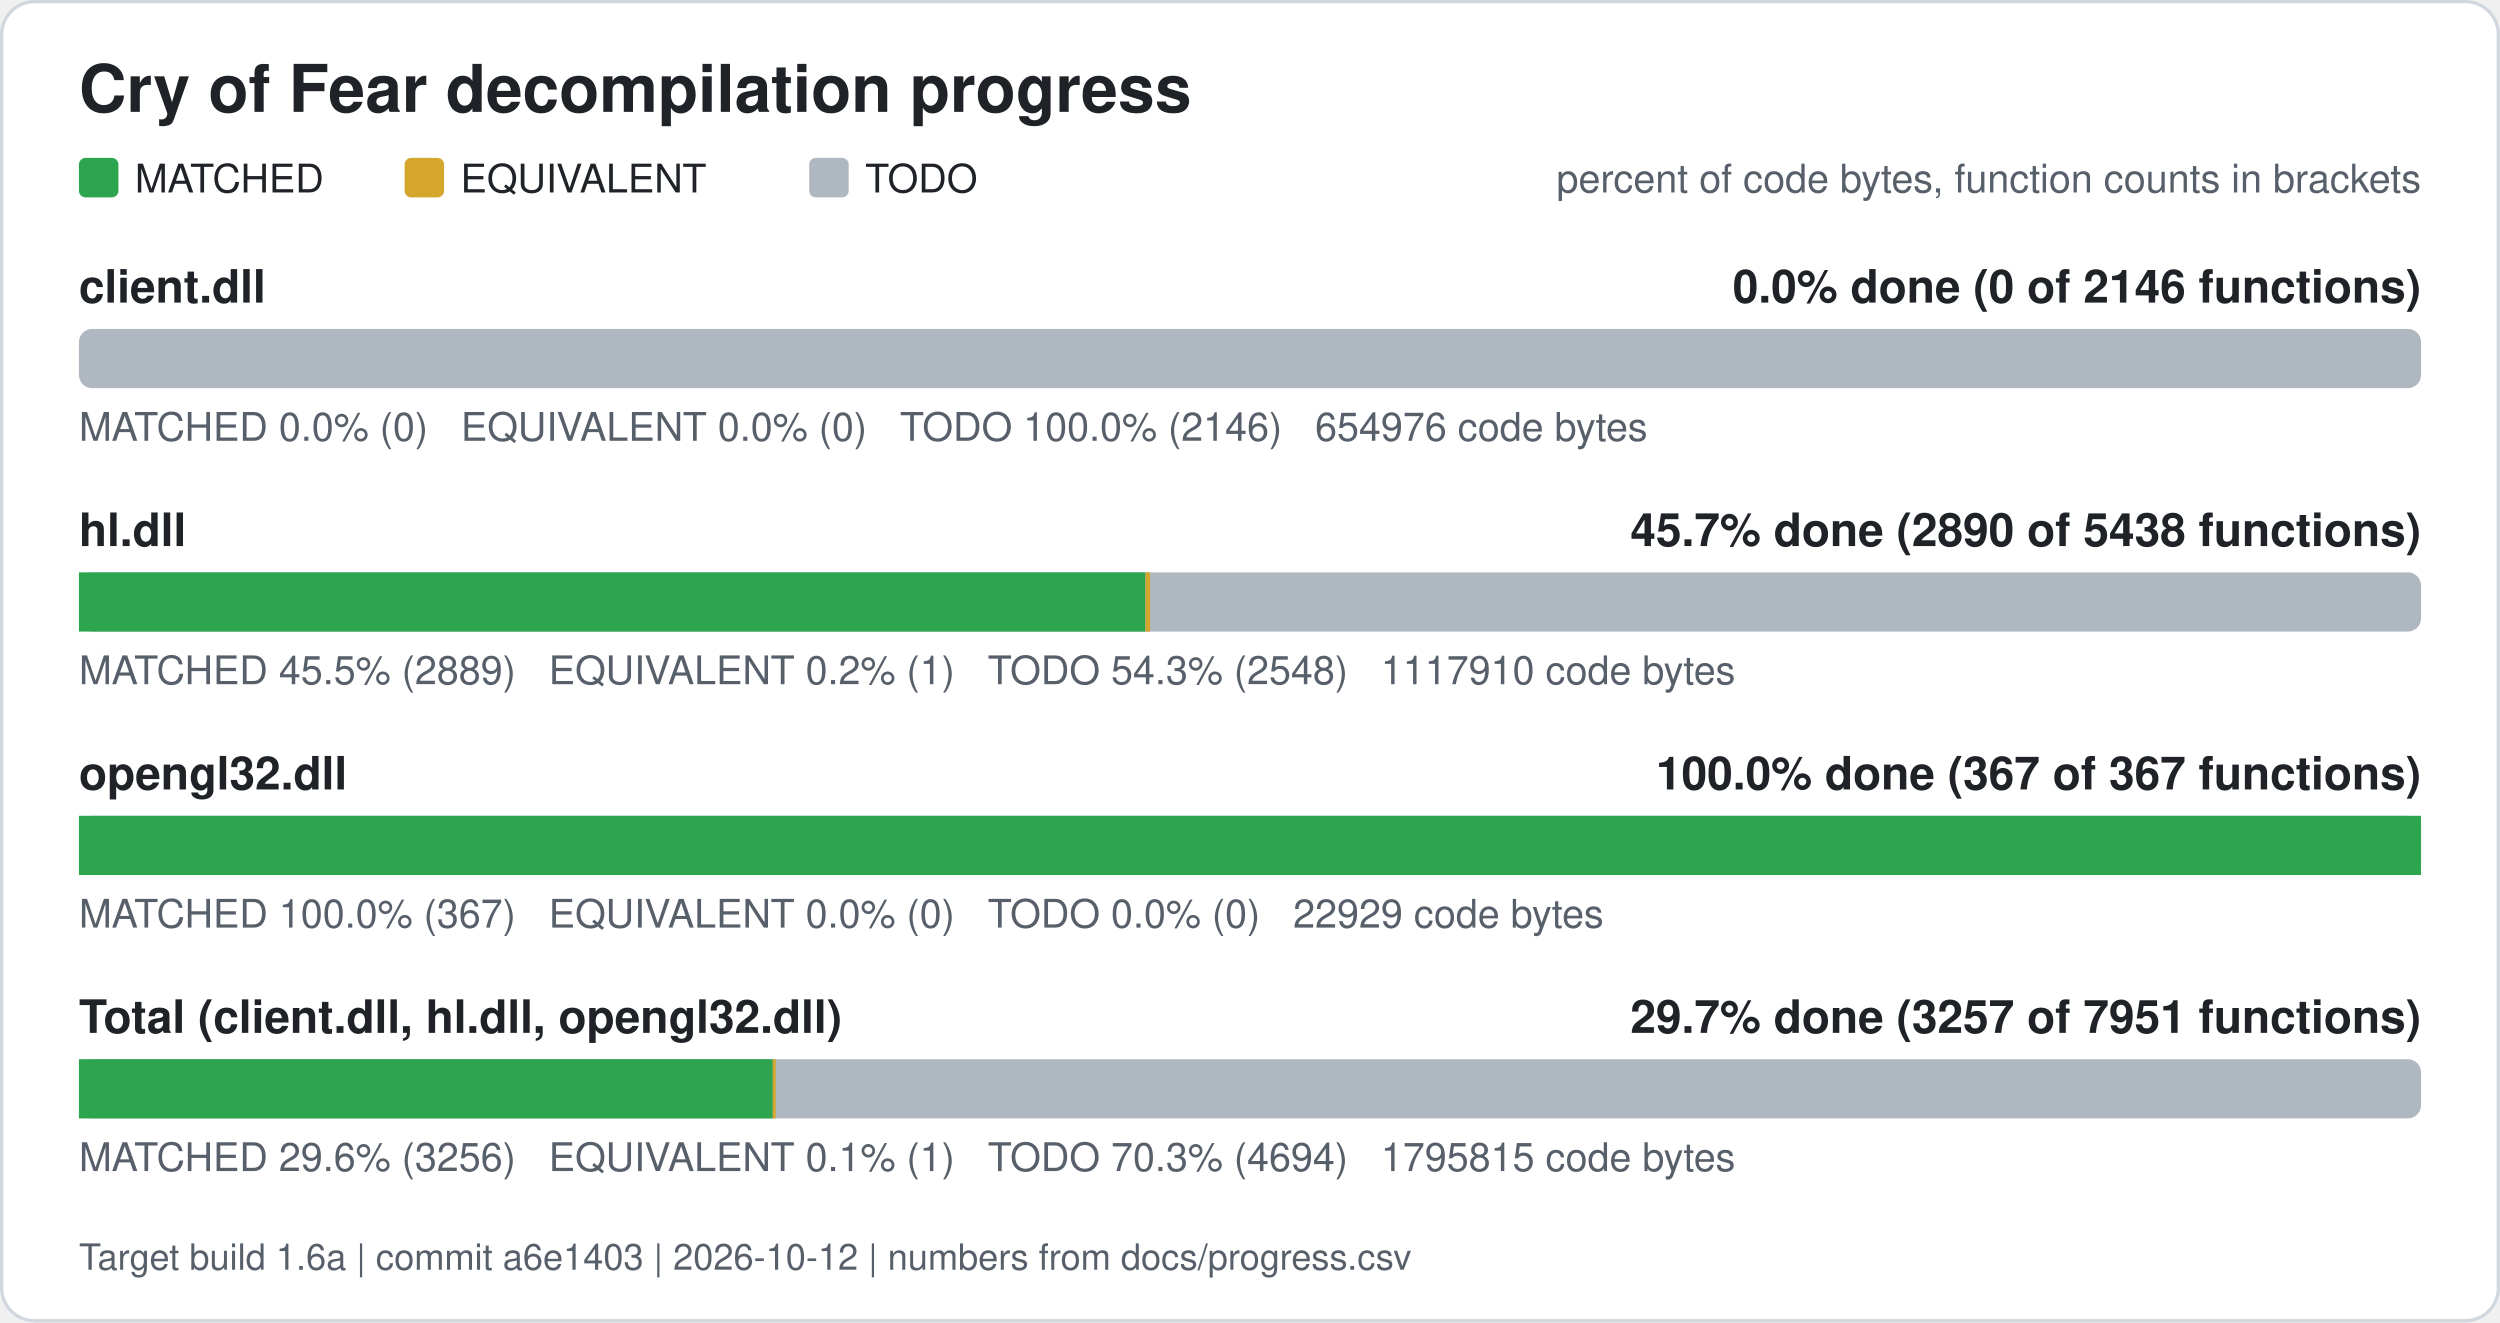
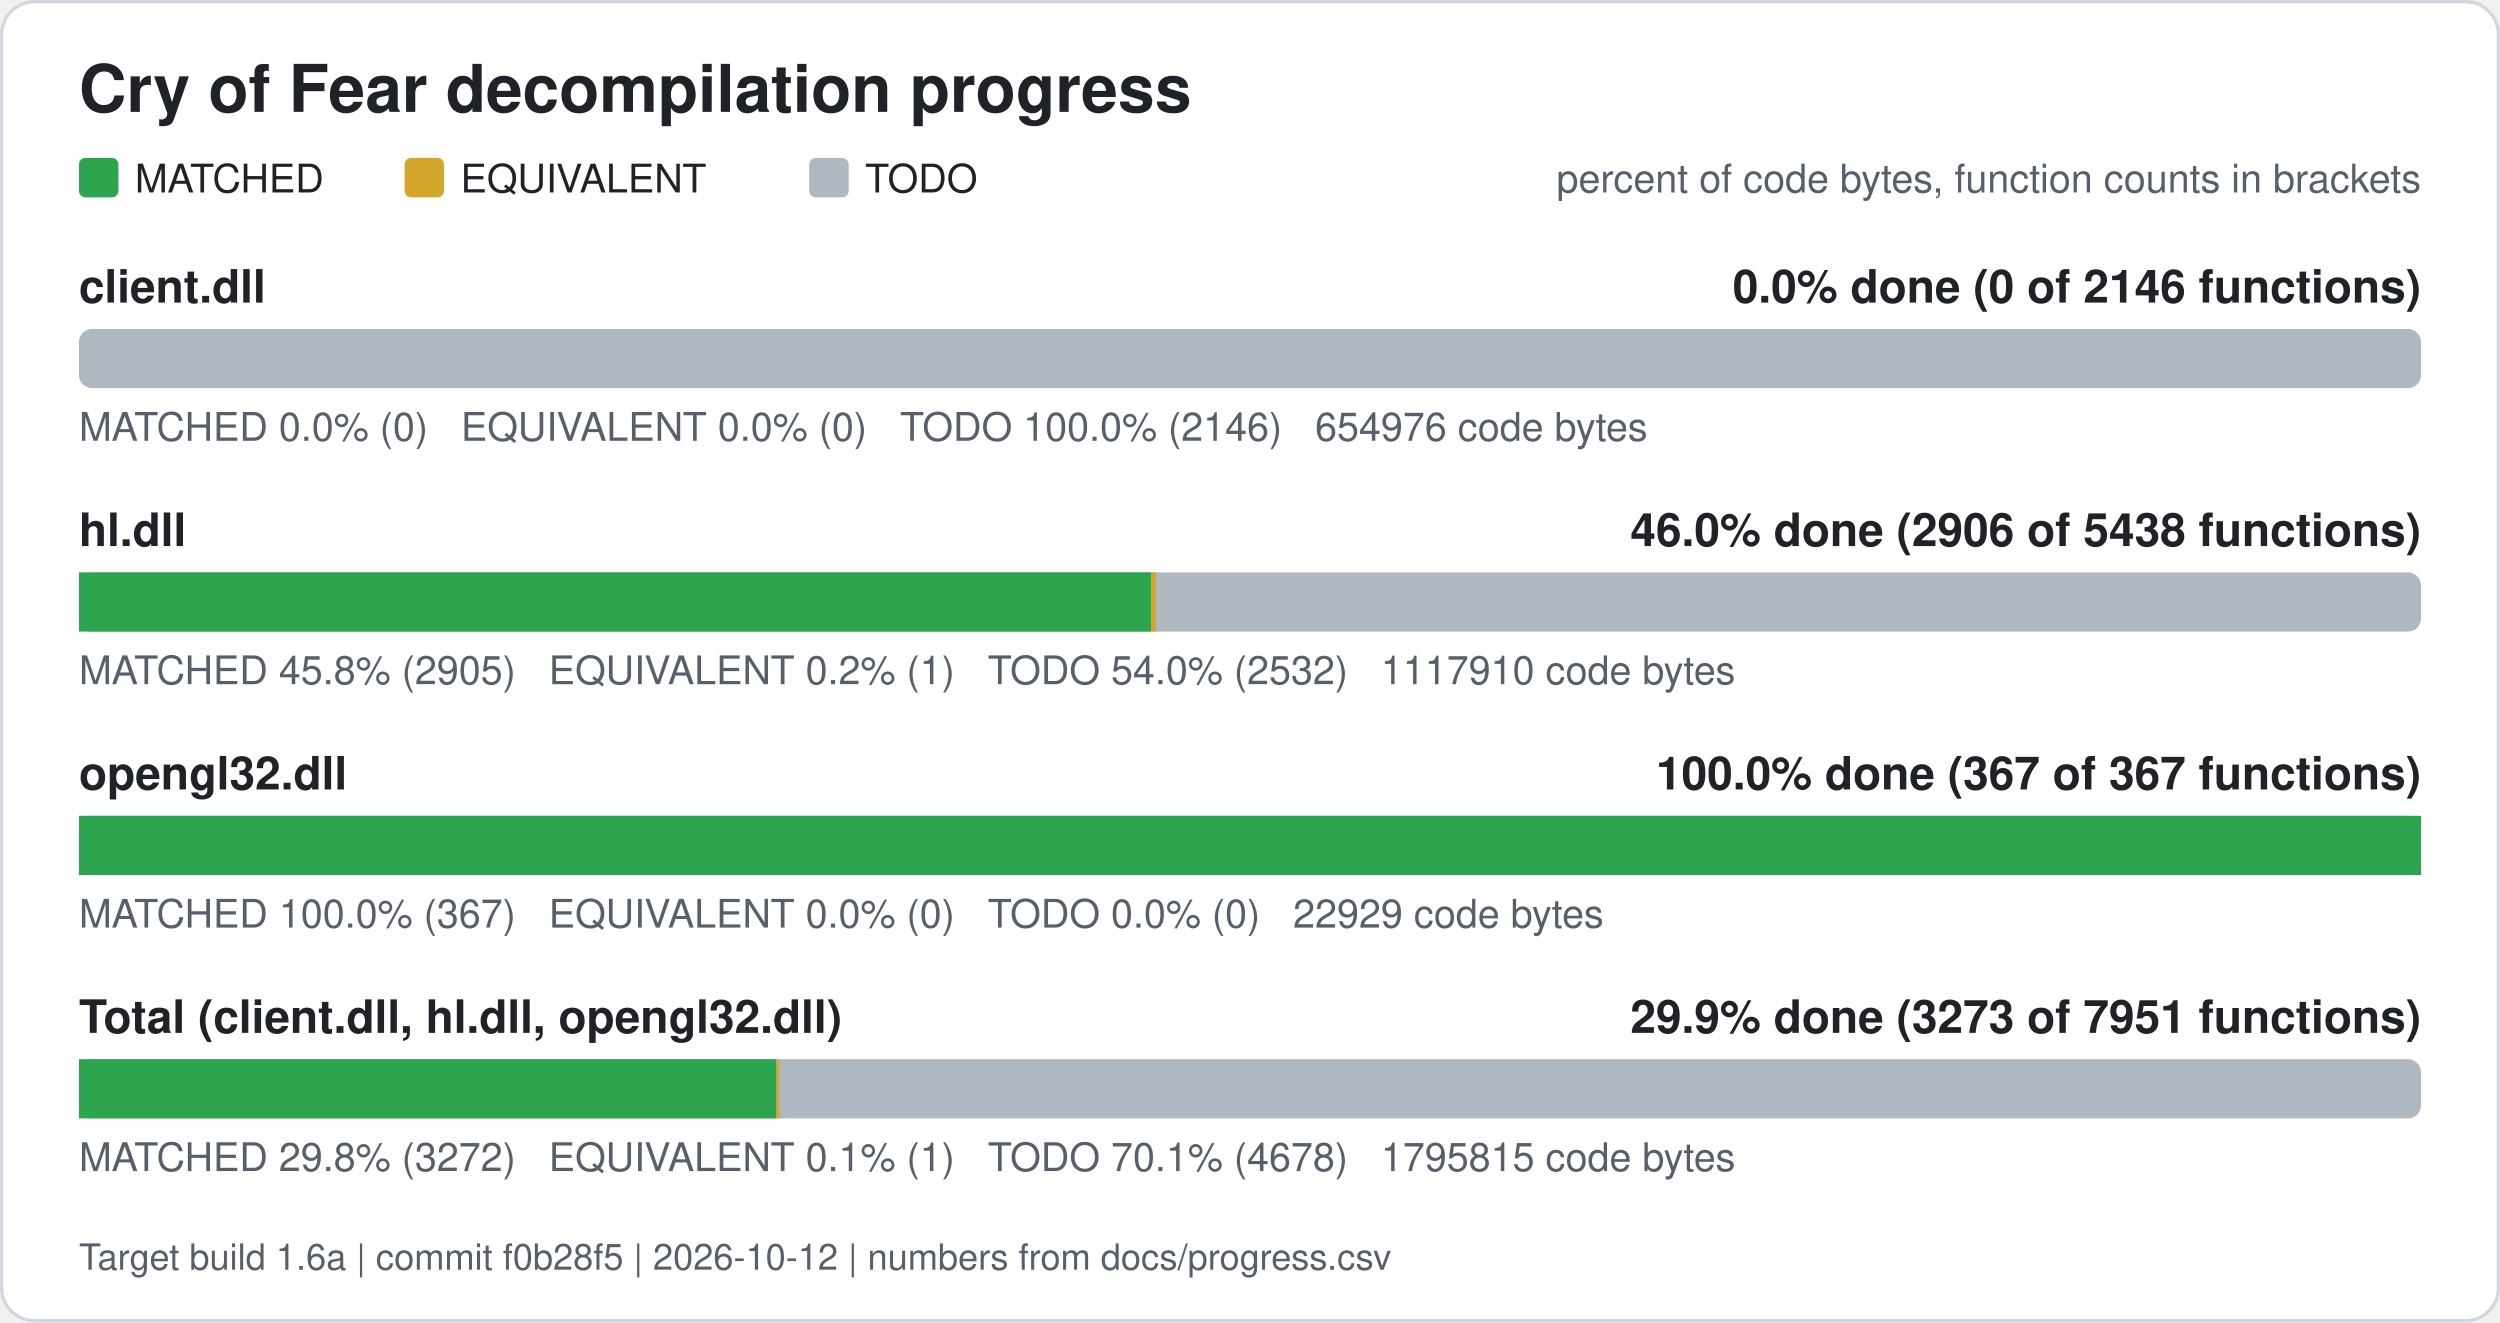
<svg xmlns="http://www.w3.org/2000/svg" width="760" height="402" viewBox="0 0 760 402" role="img" aria-label="Cry of Fear decompilation progress">
  <rect x="0.5" y="0.5" width="759" height="401" rx="10" fill="#ffffff" stroke="#d0d7de" />
  <text x="24" y="34" font-family="Segoe UI, Helvetica, Arial, sans-serif" font-size="20" font-weight="600" fill="#1f2328">Cry of Fear decompilation progress</text>
  <rect x="24" y="48" width="12" height="12" rx="2" fill="#2da44e" />
  <text x="41" y="58.5" font-family="Segoe UI, Helvetica, Arial, sans-serif" font-size="12" fill="#1f2328">MATCHED</text>
  <rect x="123" y="48" width="12" height="12" rx="2" fill="#d4a72c" />
  <text x="140" y="58.5" font-family="Segoe UI, Helvetica, Arial, sans-serif" font-size="12" fill="#1f2328">EQUIVALENT</text>
  <rect x="246" y="48" width="12" height="12" rx="2" fill="#afb8c1" />
  <text x="263" y="58.5" font-family="Segoe UI, Helvetica, Arial, sans-serif" font-size="12" fill="#1f2328">TODO</text>
  <text x="736" y="58.5" font-family="Segoe UI, Helvetica, Arial, sans-serif" font-size="12" fill="#57606a" text-anchor="end">percent of code bytes, function counts in brackets</text>
  <text x="24" y="92" font-family="Segoe UI, Helvetica, Arial, sans-serif" font-size="14" font-weight="600" fill="#1f2328">client.dll</text>
  <text x="736" y="92" font-family="Segoe UI, Helvetica, Arial, sans-serif" font-size="14" font-weight="600" fill="#1f2328" text-anchor="end">0.0% done (0 of 2146 functions)</text>
  <rect x="24" y="100" width="712" height="18" rx="4" fill="#afb8c1" />
  <text x="24" y="134" font-family="Segoe UI, Helvetica, Arial, sans-serif" font-size="12" fill="#57606a" xml:space="preserve">MATCHED 0.0% (0)   EQUIVALENT 0.0% (0)   TODO 100.0% (2146)   654976 code bytes</text>
  <text x="24" y="166" font-family="Segoe UI, Helvetica, Arial, sans-serif" font-size="14" font-weight="600" fill="#1f2328">hl.dll</text>
-   <text x="736" y="166" font-family="Segoe UI, Helvetica, Arial, sans-serif" font-size="14" font-weight="600" fill="#1f2328" text-anchor="end">45.7% done (2890 of 5438 functions)</text>
+   <text x="736" y="166" font-family="Segoe UI, Helvetica, Arial, sans-serif" font-size="14" font-weight="600" fill="#1f2328" text-anchor="end">46.0% done (2906 of 5438 functions)</text>
  <rect x="24" y="174" width="712" height="18" rx="4" fill="#afb8c1" />
-   <rect x="24.00" y="174" width="324.22" height="18" fill="#2da44e" />
-   <rect x="348.22" y="174" width="1.41" height="18" fill="#d4a72c" />
-   <text x="24" y="208" font-family="Segoe UI, Helvetica, Arial, sans-serif" font-size="12" fill="#57606a" xml:space="preserve">MATCHED 45.5% (2889)   EQUIVALENT 0.2% (1)   TODO 54.3% (2548)   1117910 code bytes</text>
+   <rect x="24.00" y="174" width="325.98" height="18" fill="#2da44e" />
+   <rect x="349.98" y="174" width="1.41" height="18" fill="#d4a72c" />
+   <text x="24" y="208" font-family="Segoe UI, Helvetica, Arial, sans-serif" font-size="12" fill="#57606a" xml:space="preserve">MATCHED 45.8% (2905)   EQUIVALENT 0.2% (1)   TODO 54.0% (2532)   1117910 code bytes</text>
  <text x="24" y="240" font-family="Segoe UI, Helvetica, Arial, sans-serif" font-size="14" font-weight="600" fill="#1f2328">opengl32.dll</text>
  <text x="736" y="240" font-family="Segoe UI, Helvetica, Arial, sans-serif" font-size="14" font-weight="600" fill="#1f2328" text-anchor="end">100.0% done (367 of 367 functions)</text>
  <rect x="24" y="248" width="712" height="18" rx="4" fill="#afb8c1" />
  <rect x="24.00" y="248" width="712.00" height="18" fill="#2da44e" />
  <text x="24" y="282" font-family="Segoe UI, Helvetica, Arial, sans-serif" font-size="12" fill="#57606a" xml:space="preserve">MATCHED 100.0% (367)   EQUIVALENT 0.0% (0)   TODO 0.0% (0)   22929 code bytes</text>
  <text x="24" y="314" font-family="Segoe UI, Helvetica, Arial, sans-serif" font-size="14" font-weight="600" fill="#1f2328">Total (client.dll, hl.dll, opengl32.dll)</text>
-   <text x="736" y="314" font-family="Segoe UI, Helvetica, Arial, sans-serif" font-size="14" font-weight="600" fill="#1f2328" text-anchor="end">29.7% done (3257 of 7951 functions)</text>
+   <text x="736" y="314" font-family="Segoe UI, Helvetica, Arial, sans-serif" font-size="14" font-weight="600" fill="#1f2328" text-anchor="end">29.9% done (3273 of 7951 functions)</text>
  <rect x="24" y="322" width="712" height="18" rx="4" fill="#afb8c1" />
-   <rect x="24.00" y="322" width="210.92" height="18" fill="#2da44e" />
-   <rect x="234.92" y="322" width="0.88" height="18" fill="#d4a72c" />
-   <text x="24" y="356" font-family="Segoe UI, Helvetica, Arial, sans-serif" font-size="12" fill="#57606a" xml:space="preserve">MATCHED 29.6% (3256)   EQUIVALENT 0.1% (1)   TODO 70.3% (4694)   1795815 code bytes</text>
-   <text x="24" y="386" font-family="Segoe UI, Helvetica, Arial, sans-serif" font-size="11" fill="#57606a">Target build 1.6a | commit a6e1403 | 2026-10-12 | numbers from docs/progress.csv</text>
+   <rect x="24.00" y="322" width="212.01" height="18" fill="#2da44e" />
+   <rect x="236.01" y="322" width="0.88" height="18" fill="#d4a72c" />
+   <text x="24" y="356" font-family="Segoe UI, Helvetica, Arial, sans-serif" font-size="12" fill="#57606a" xml:space="preserve">MATCHED 29.8% (3272)   EQUIVALENT 0.1% (1)   TODO 70.1% (4678)   1795815 code bytes</text>
+   <text x="24" y="386" font-family="Segoe UI, Helvetica, Arial, sans-serif" font-size="11" fill="#57606a">Target build 1.6a | commit f0b28f5 | 2026-10-12 | numbers from docs/progress.csv</text>
</svg>
